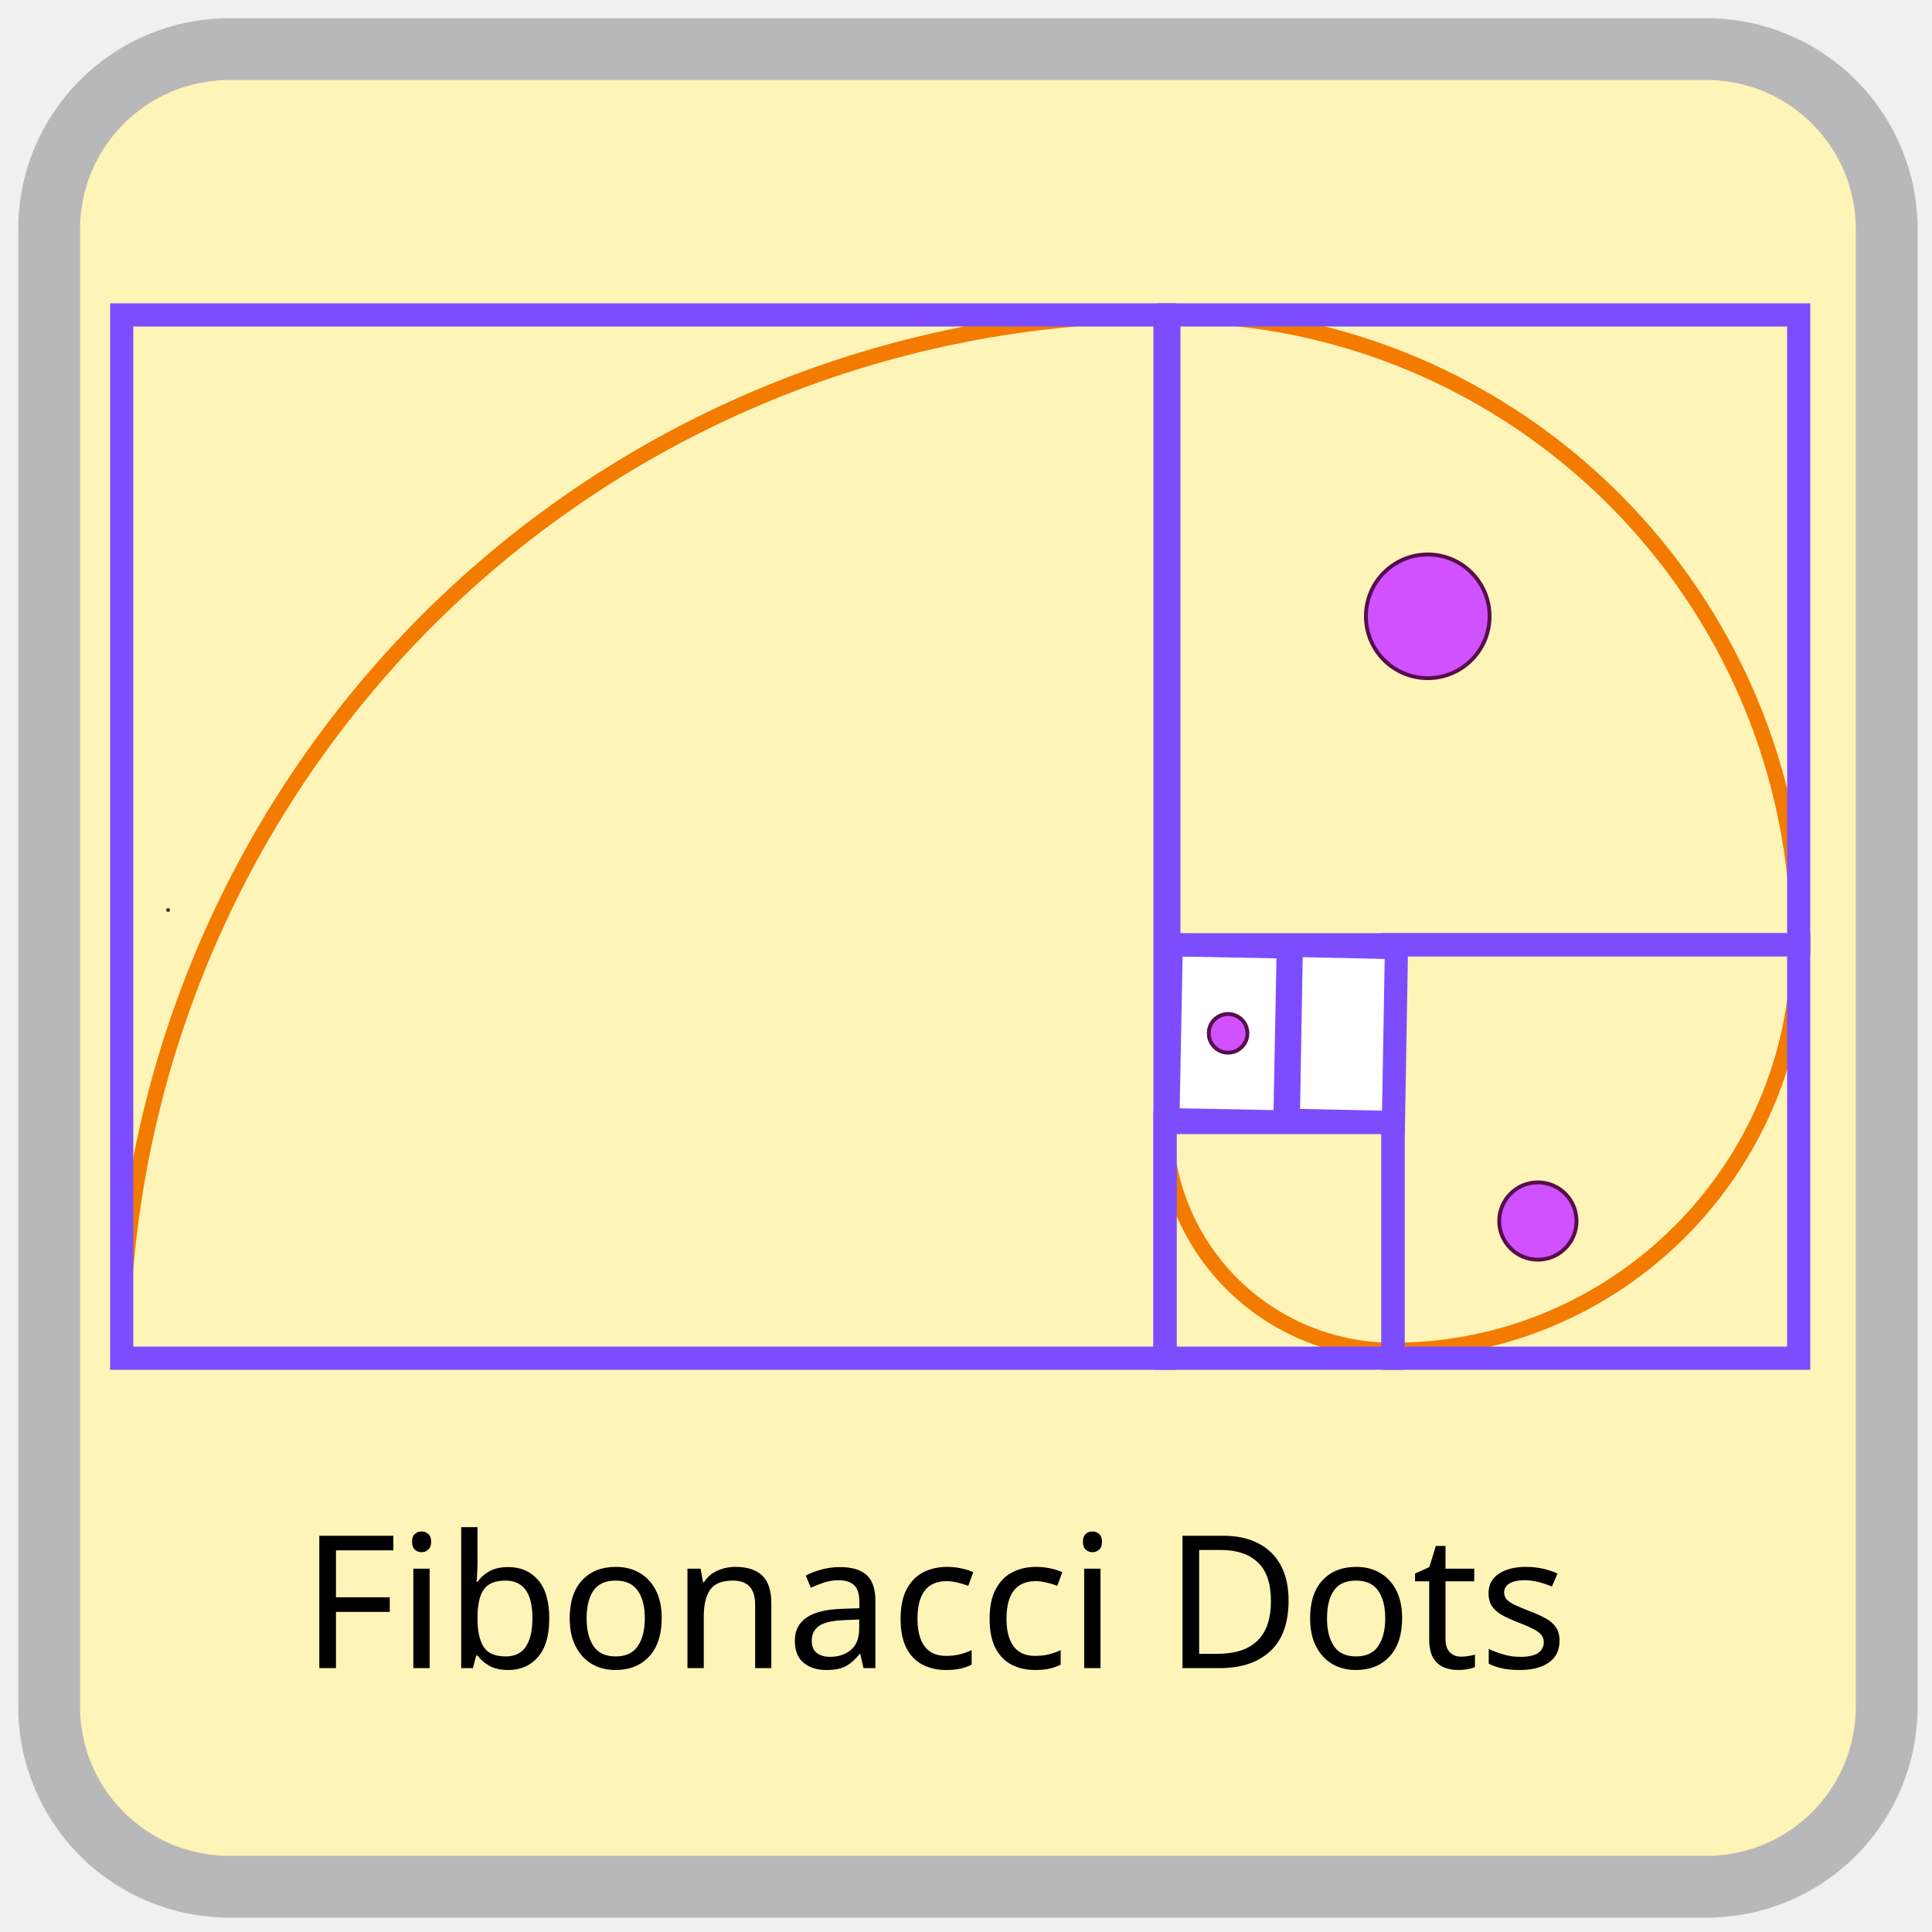
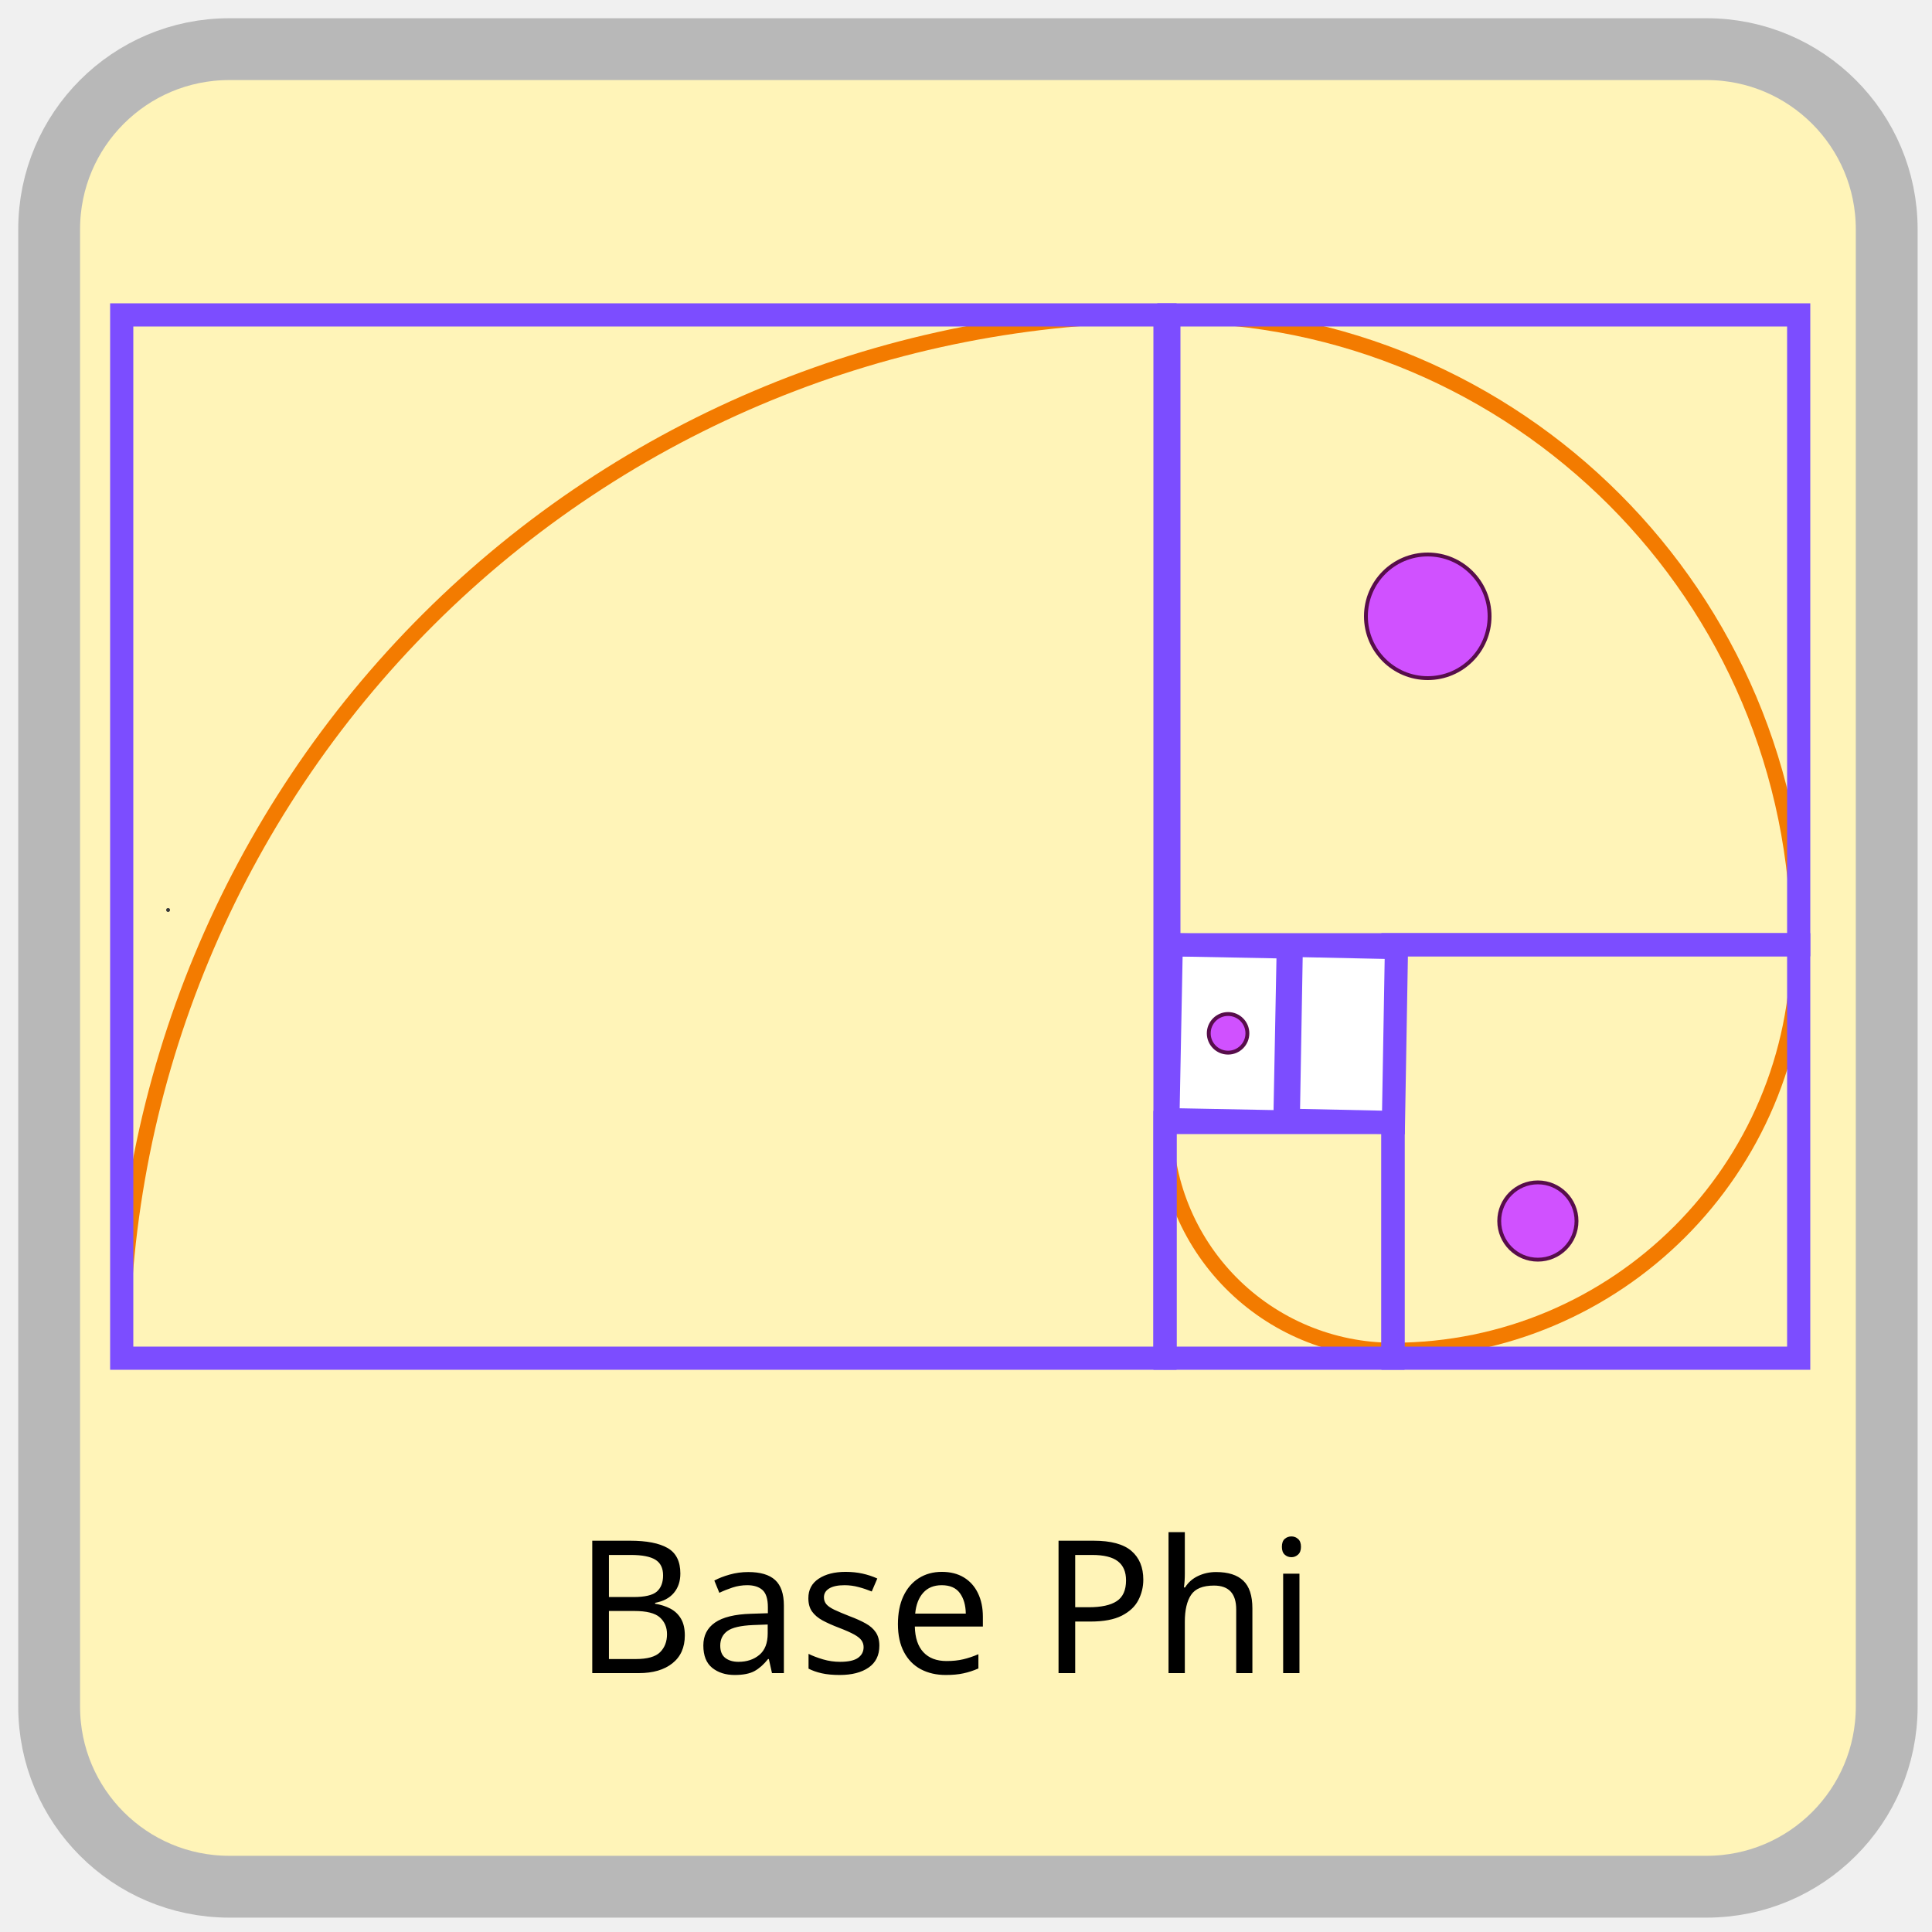
<svg xmlns="http://www.w3.org/2000/svg" version="1.1" x="0" y="0" width="500" height="500" viewBox="0, 0, 500, 500">
  <g id="Layer_3">
    <g>
      <path d="M59.326,12.721 L441.674,12.721 C467.413,12.721 488.279,33.587 488.279,59.326 L488.279,441.674 C488.279,467.413 467.413,488.279 441.674,488.279 L59.326,488.279 C33.587,488.279 12.721,467.413 12.721,441.674 L12.721,59.326 C12.721,33.587 33.587,12.721 59.326,12.721 z" fill="#FFF4B8" />
      <path d="M59.326,12.721 L441.674,12.721 C467.413,12.721 488.279,33.587 488.279,59.326 L488.279,441.674 C488.279,467.413 467.413,488.279 441.674,488.279 L59.326,488.279 C33.587,488.279 12.721,467.413 12.721,441.674 L12.721,59.326 C12.721,33.587 33.587,12.721 59.326,12.721 z" fill-opacity="0" stroke="#B8B8B8" stroke-width="16" />
    </g>
  </g>
  <g id="Boxes">
    <g>
      <path d="M333.405,245.083 L332.534,290.346 L302.245,289.763 L303.116,244.5 L333.405,245.083 z" fill="#FFFFFF" />
      <path d="M333.405,245.083 L332.534,290.346 L302.245,289.763 L303.116,244.5 L333.405,245.083 z" fill-opacity="0" stroke="#7C4DFF" stroke-width="6" />
    </g>
    <g>
      <path d="M398,326 C392.477,326 388,321.523 388,316 C388,310.477 392.477,306 398,306 C403.523,306 408,310.477 408,316 C408,321.523 403.523,326 398,326 z" fill="#D051FF" />
      <path d="M398,326 C392.477,326 388,321.523 388,316 C388,310.477 392.477,306 398,306 C403.523,306 408,310.477 408,316 C408,321.523 403.523,326 398,326 z" fill-opacity="0" stroke="#570D4B" stroke-width="1" />
    </g>
    <g>
      <path d="M317.825,272.423 C315.063,272.423 312.825,270.184 312.825,267.423 C312.825,264.662 315.063,262.423 317.825,262.423 C320.586,262.423 322.825,264.662 322.825,267.423 C322.825,270.184 320.586,272.423 317.825,272.423 z" fill="#D051FF" />
      <path d="M317.825,272.423 C315.063,272.423 312.825,270.184 312.825,267.423 C312.825,264.662 315.063,262.423 317.825,262.423 C320.586,262.423 322.825,264.662 322.825,267.423 C322.825,270.184 320.586,272.423 317.825,272.423 z" fill-opacity="0" stroke="#570D4B" stroke-width="1" />
    </g>
    <g>
      <path d="M369.5,175.5 C360.663,175.5 353.5,168.337 353.5,159.5 C353.5,150.663 360.663,143.5 369.5,143.5 C378.337,143.5 385.5,150.663 385.5,159.5 C385.5,168.337 378.337,175.5 369.5,175.5 z" fill="#D051FF" />
      <path d="M369.5,175.5 C360.663,175.5 353.5,168.337 353.5,159.5 C353.5,150.663 360.663,143.5 369.5,143.5 C378.337,143.5 385.5,150.663 385.5,159.5 C385.5,168.337 378.337,175.5 369.5,175.5 z" fill-opacity="0" stroke="#570D4B" stroke-width="1" />
    </g>
    <path d="M31.5,351.5 C31.5,279.718 60.084,210.891 110.935,160.228 C161.786,109.565 230.719,81.236 302.5,81.502" fill-opacity="0" stroke="#F37B00" stroke-width="4" />
    <path d="M302.5,81.502 C392.521,81.502 465.498,154.479 465.498,244.5" fill-opacity="0" stroke="#F37B00" stroke-width="4" />
    <path d="M465.498,244.5 C465.498,302.489 418.489,349.498 360.5,349.498" fill-opacity="0" stroke="#F37B00" stroke-width="4" />
    <path d="M360.5,349.498 C344.723,349.498 329.604,343.179 318.519,331.953 C307.434,320.727 301.307,305.529 301.507,289.754" fill-opacity="0" stroke="#F37B00" stroke-width="4" />
    <path d="M31.5,81.5 L301.5,81.5 L301.5,351.5 L31.5,351.5 L31.5,81.5 z" fill-opacity="0" stroke="#7C4DFF" stroke-width="6" />
    <path d="M302.5,81.5 L465.5,81.5 L465.5,244.5 L302.5,244.5 L302.5,81.5 z" fill-opacity="0" stroke="#7C4DFF" stroke-width="6" />
    <path d="M360.5,244.5 L465.5,244.5 L465.5,351.5 L360.5,351.5 L360.5,244.5 z" fill-opacity="0" stroke="#7C4DFF" stroke-width="6" />
    <path d="M301.5,290.5 L360.5,290.5 L360.5,351.5 L301.5,351.5 L301.5,290.5 z" fill-opacity="0" stroke="#7C4DFF" stroke-width="6" />
    <g>
      <path d="M361.405,245.237 L360.622,290.5 L333.405,289.917 L334.187,244.654 L361.405,245.237 z" fill="#FFFFFF" />
      <path d="M361.405,245.237 L360.622,290.5 L333.405,289.917 L334.187,244.654 L361.405,245.237 z" fill-opacity="0" stroke="#7C4DFF" stroke-width="6" />
    </g>
  </g>
  <g id="Layer_1">
    <path d="M43.5,235.5 L43.5,235.5" fill-opacity="0" stroke="#383838" stroke-width="1" stroke-linecap="round" stroke-linejoin="round" />
-     <text transform="matrix(1, 0, 0, 1, 250, 443.713)">
-       <tspan x="-172.02" y="-12" font-family="Arial-BoldMT" font-size="48" fill="#000000">Fibonacci Dots</tspan>
+     <text transform="matrix(1, 0, 0, 1, 250, 445)">
+       <tspan x="-101.379" y="-12" font-family="Arial-BoldMT" font-size="48" fill="#000000">Base Phi</tspan>
    </text>
  </g>
</svg>
